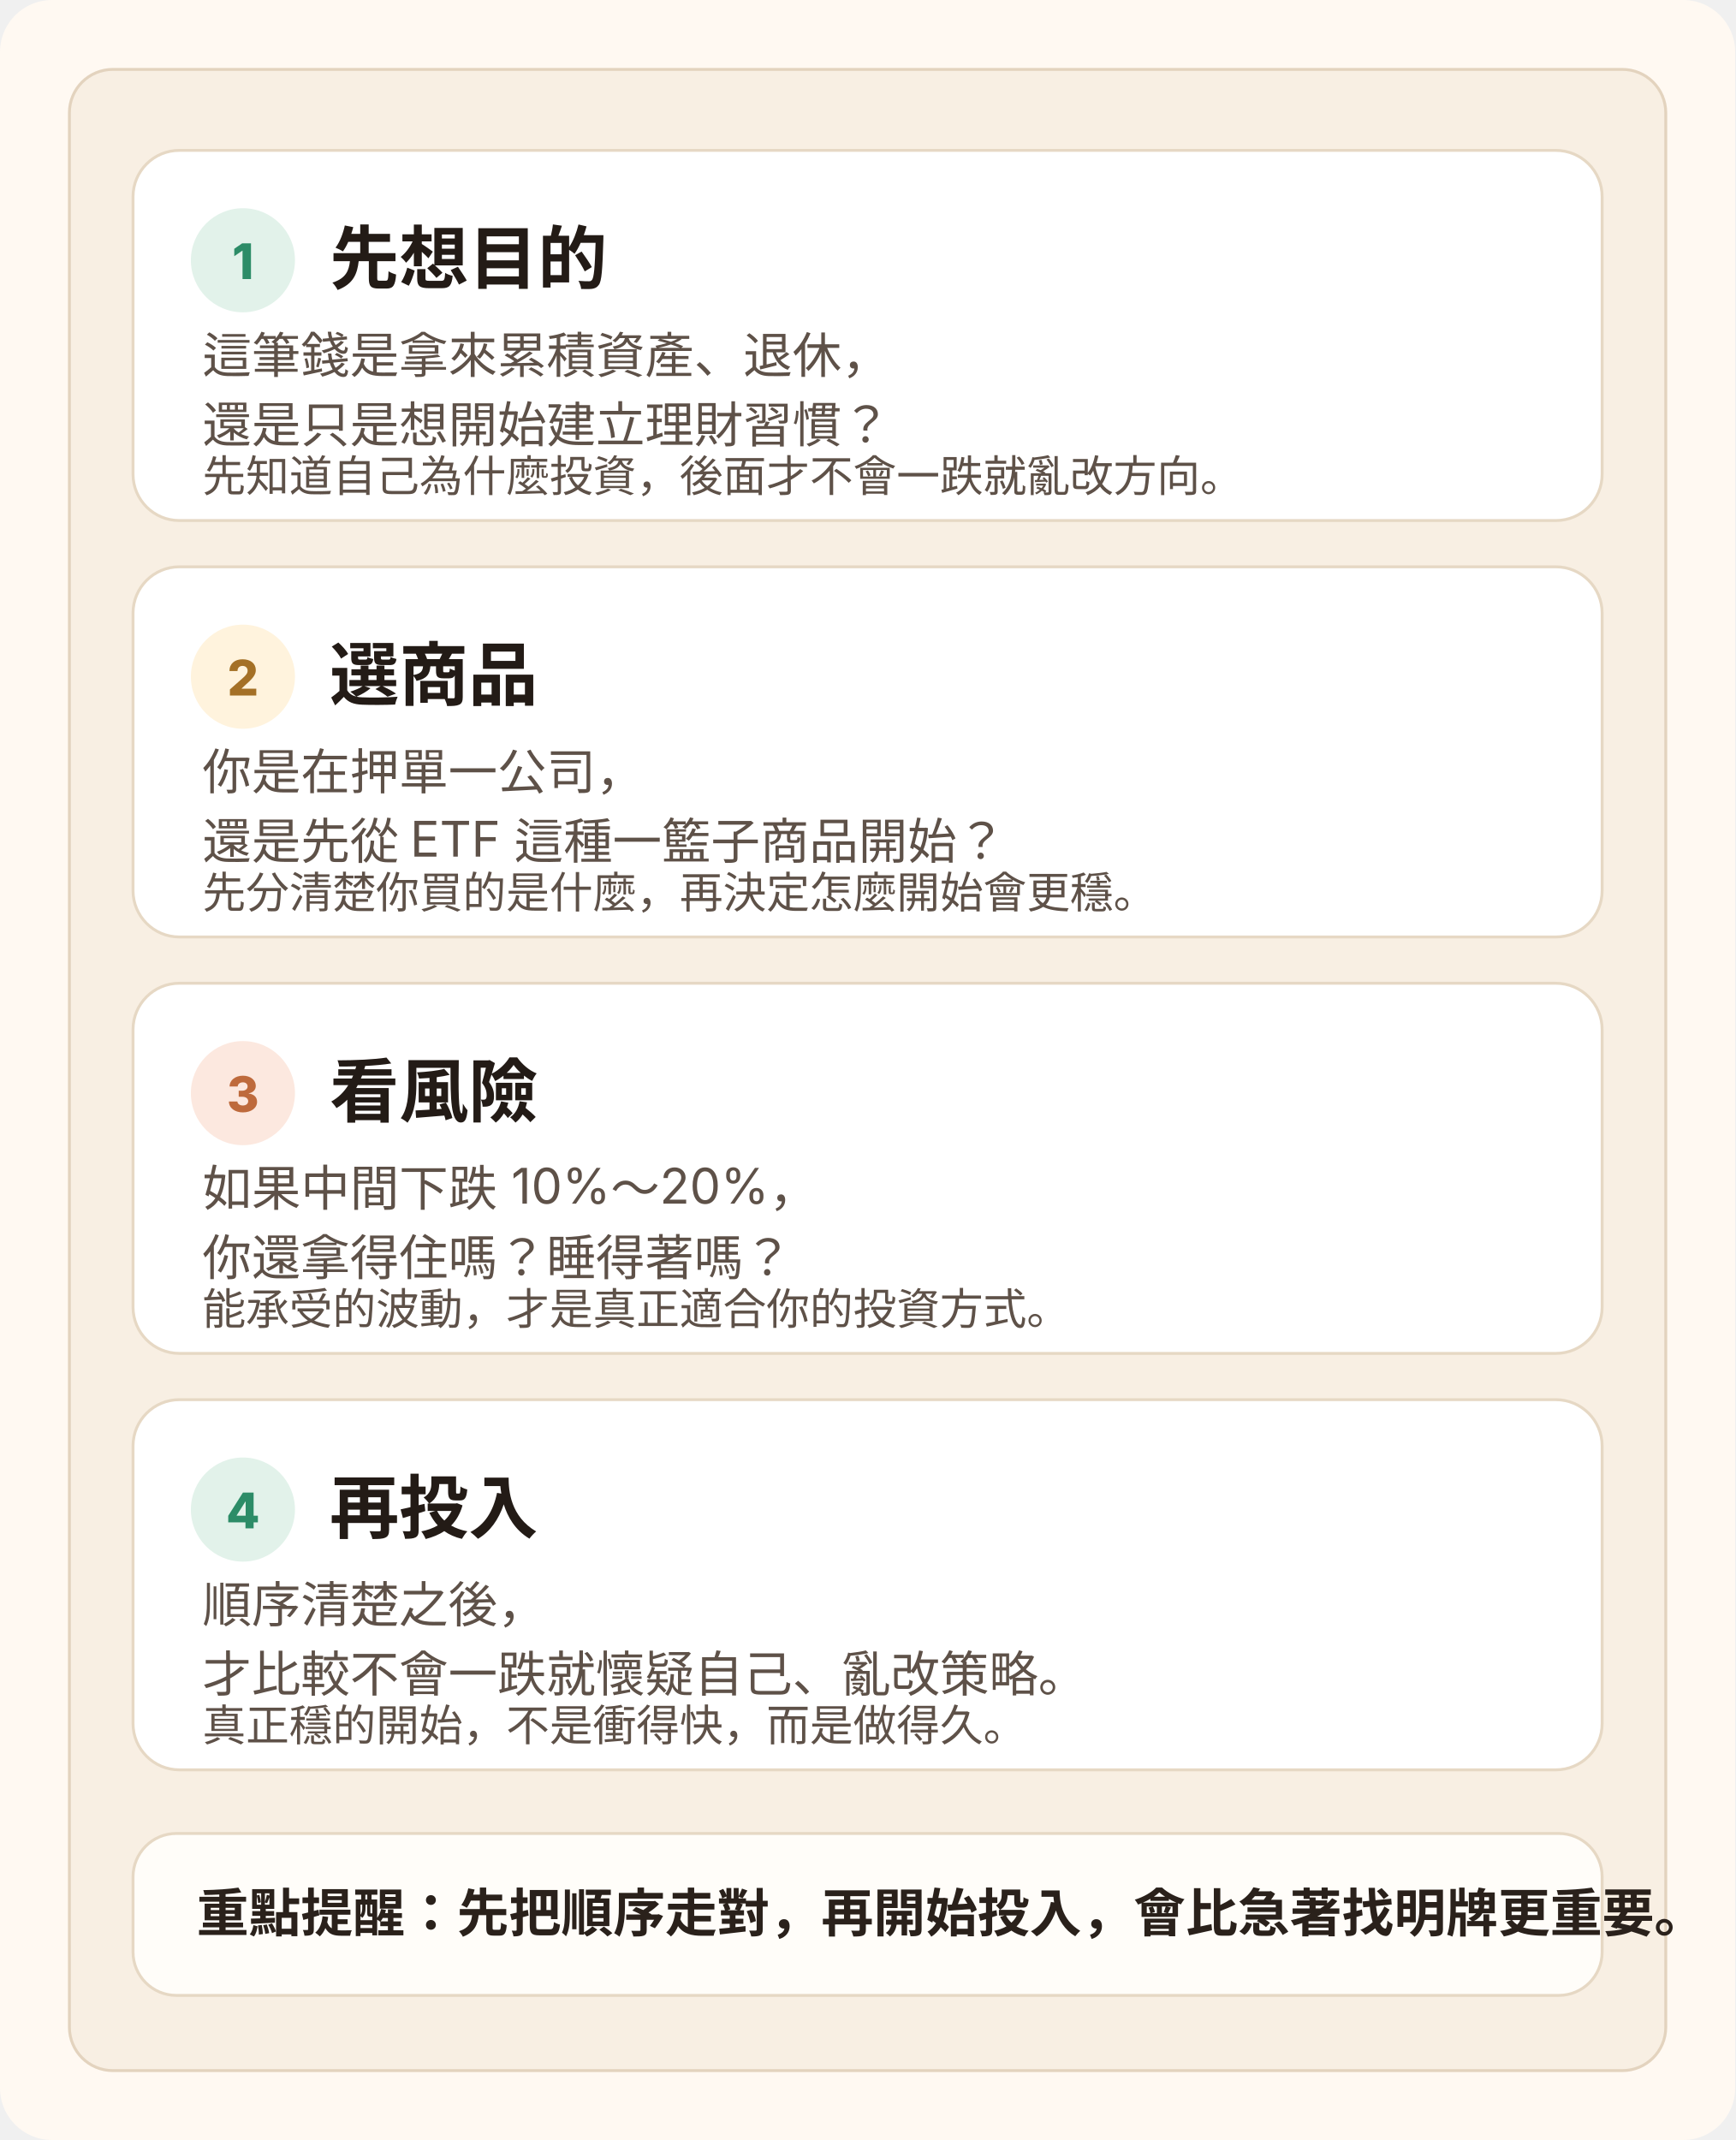
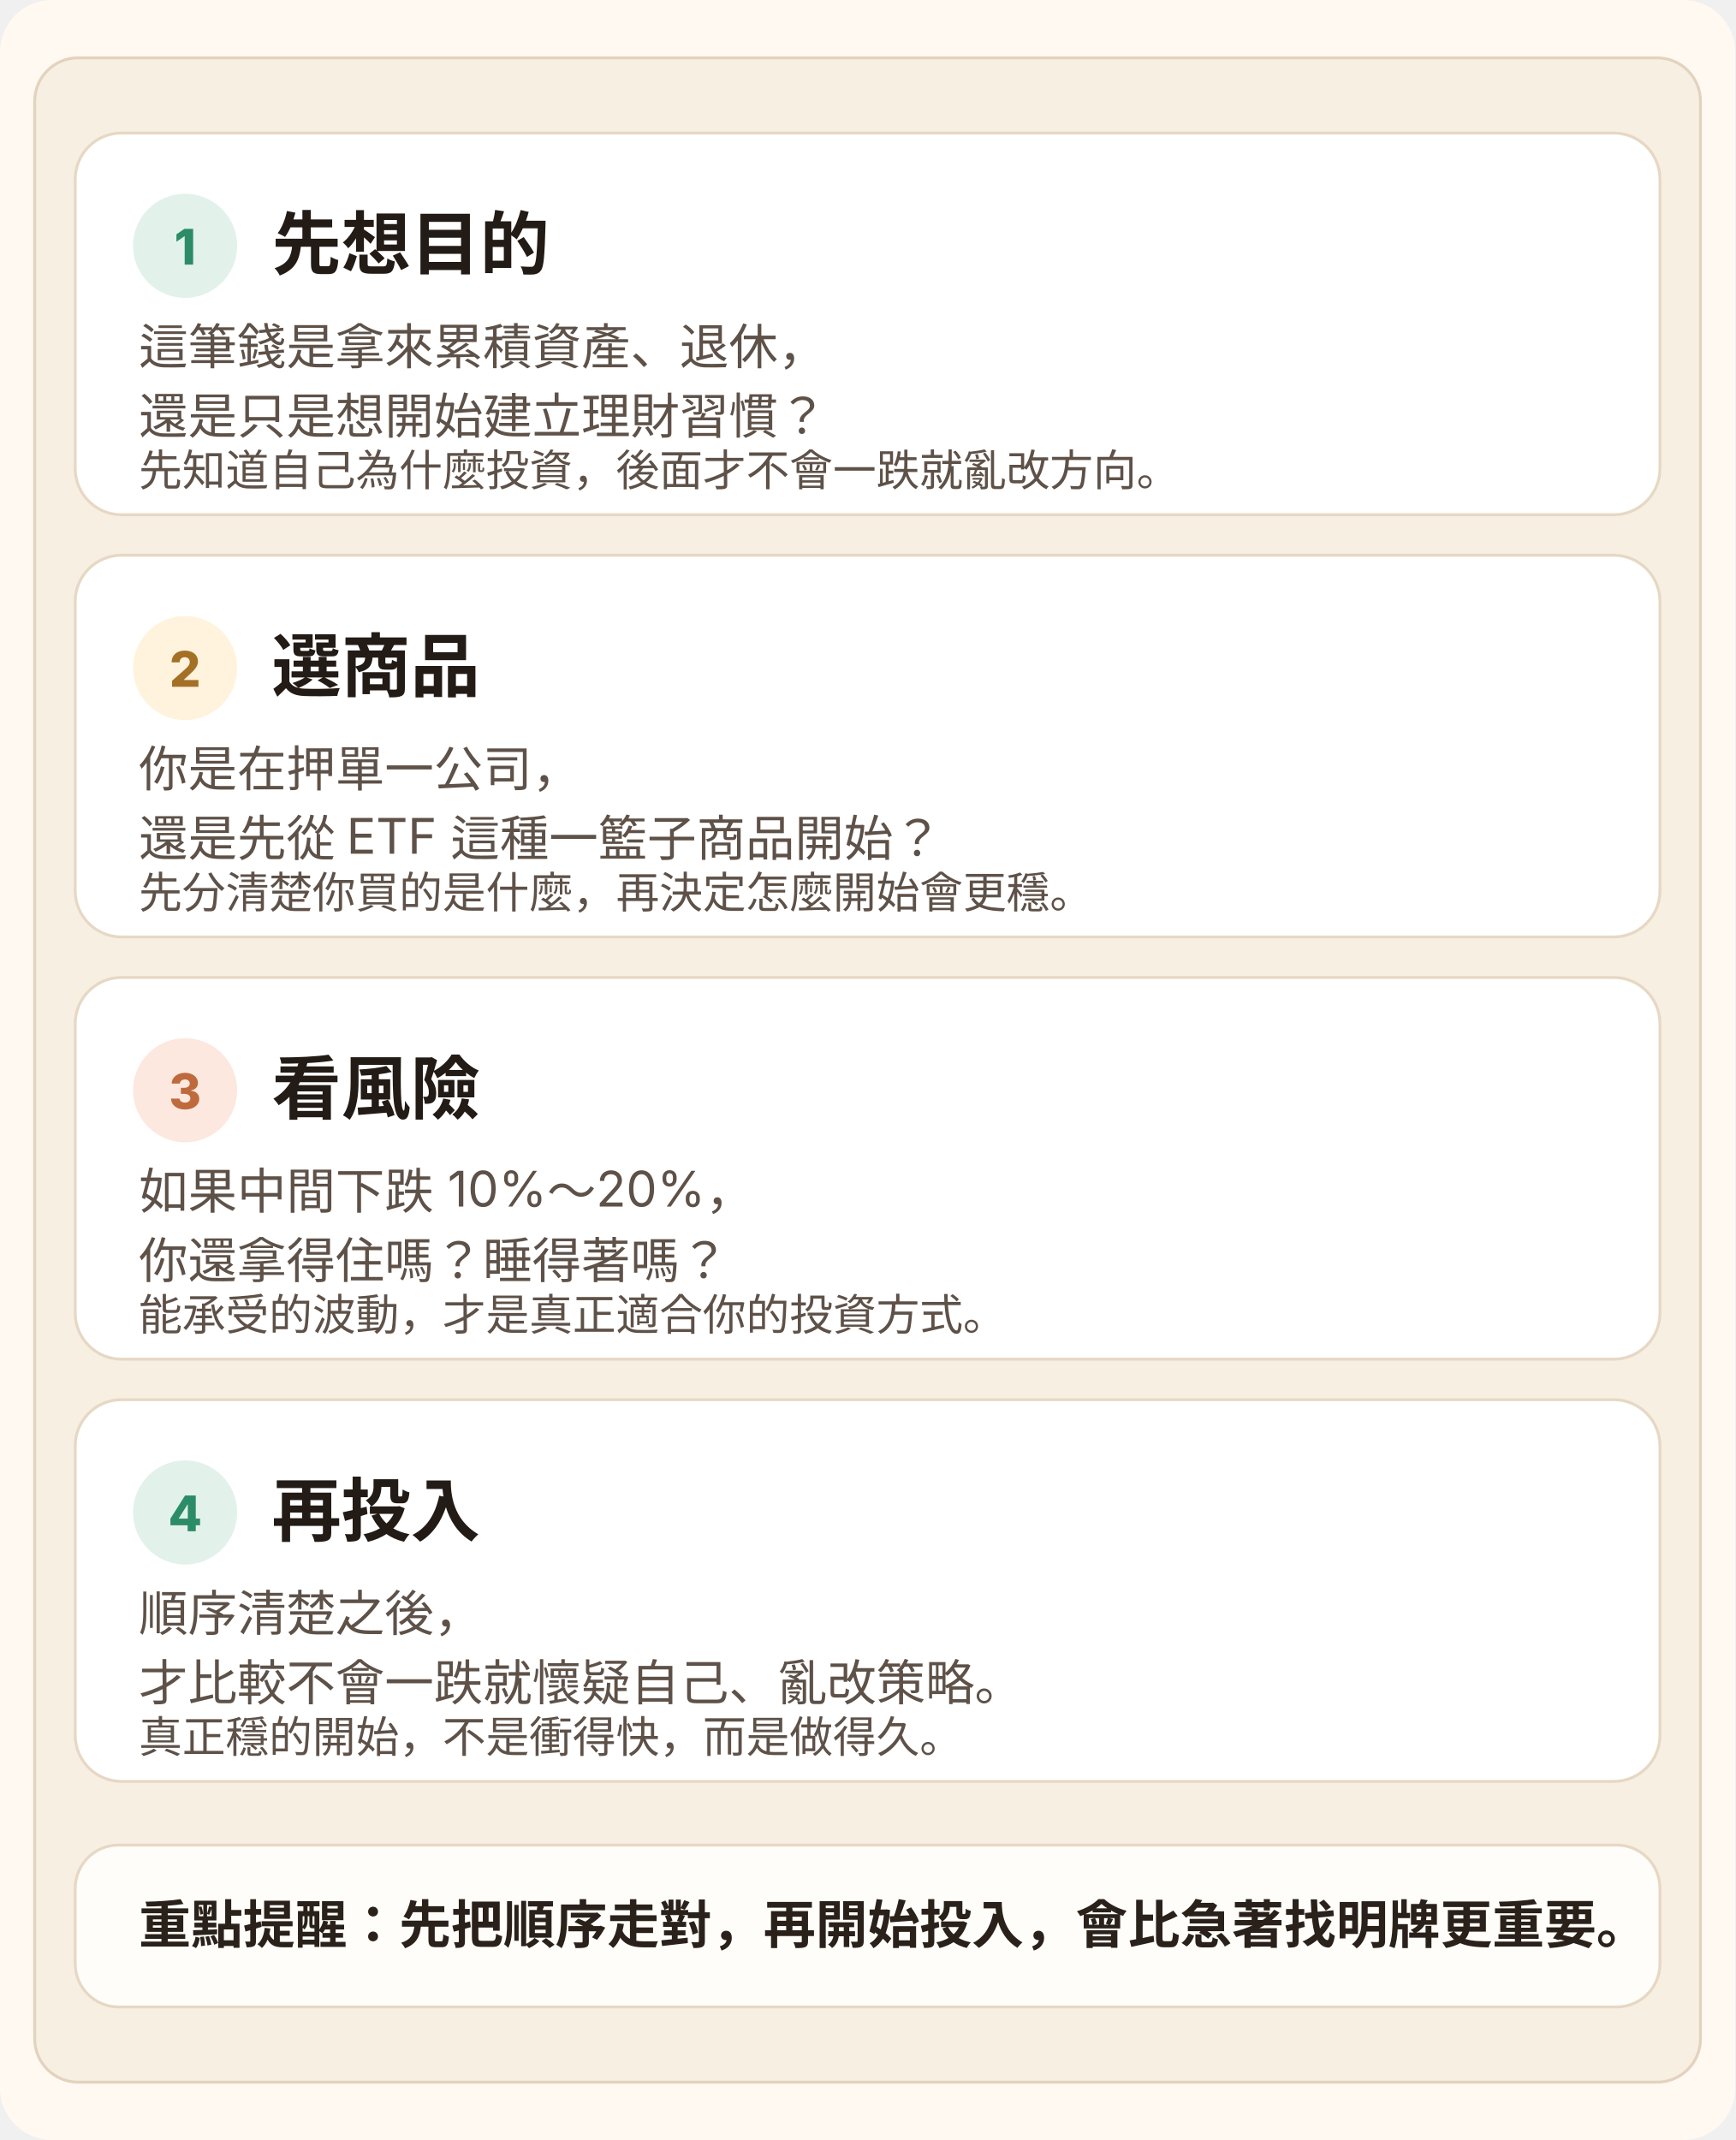
<svg xmlns="http://www.w3.org/2000/svg" width="1200" height="1480" viewBox="0 0 1200 1480" fill="none" role="img" aria-labelledby="title desc">
  <rect width="1200" height="1480" rx="36" fill="#FFF9F2" />
-   <rect x="48" y="48" width="1104" height="1384" rx="30" fill="#F8EFE3" stroke="#E3D3BE" stroke-width="2" />
-   <g transform="translate(92 104)">
-     <rect width="1016" height="256" rx="32" fill="#FFFFFF" stroke="#E6D8C4" stroke-width="2" />
-     <circle cx="76" cy="76" r="36" fill="#E2F2EA" />
-     <text x="76" y="89" text-anchor="middle" fill="#2C8C67" font-size="34" font-weight="800" font-family="Inter, Noto Sans TC, sans-serif">1</text>
-     <text x="136" y="92" fill="#231B16" font-size="48" font-weight="800" font-family="Inter, Noto Sans TC, sans-serif">先想目的</text>
-     <text x="48" y="154" fill="#5E5148" font-size="34" font-family="Inter, Noto Sans TC, sans-serif">這筆錢是拿來累積資產、退休，</text>
-     <text x="48" y="202" fill="#5E5148" font-size="34" font-family="Inter, Noto Sans TC, sans-serif">還是只是想開始建立理財習慣？</text>
-     <text x="48" y="236" fill="#5E5148" font-size="30" font-family="Inter, Noto Sans TC, sans-serif">先知道自己為什麼投資，後面才不會一跌就亂改方向。</text>
+   <rect x="24" y="40" width="1152" height="1400" rx="30" fill="#F8EFE3" stroke="#E3D3BE" stroke-width="2" />
+   <g transform="translate(52 92)">
+     <rect width="1096" height="264" rx="32" fill="#FFFFFF" stroke="#E6D8C4" stroke-width="2" />
+     <circle cx="76" cy="78" r="36" fill="#E2F2EA" />
+     <text x="76" y="91" text-anchor="middle" fill="#2C8C67" font-size="34" font-weight="800" font-family="Inter, Noto Sans TC, sans-serif">1</text>
+     <text x="136" y="94" fill="#231B16" font-size="48" font-weight="800" font-family="Inter, Noto Sans TC, sans-serif">先想目的</text>
+     <text x="44" y="160" fill="#5E5148" font-size="34" font-family="Inter, Noto Sans TC, sans-serif">這筆錢是拿來累積資產、退休，</text>
+     <text x="44" y="208" fill="#5E5148" font-size="34" font-family="Inter, Noto Sans TC, sans-serif">還是只是想開始建立理財習慣？</text>
+     <text x="44" y="244" fill="#5E5148" font-size="30" font-family="Inter, Noto Sans TC, sans-serif">先知道自己為什麼投資，後面才不會一跌就亂改方向。</text>
  </g>
-   <g transform="translate(92 392)">
-     <rect width="1016" height="256" rx="32" fill="#FFFFFF" stroke="#E6D8C4" stroke-width="2" />
-     <circle cx="76" cy="76" r="36" fill="#FFF3DD" />
-     <text x="76" y="89" text-anchor="middle" fill="#A47026" font-size="34" font-weight="800" font-family="Inter, Noto Sans TC, sans-serif">2</text>
-     <text x="136" y="92" fill="#231B16" font-size="48" font-weight="800" font-family="Inter, Noto Sans TC, sans-serif">選商品</text>
-     <text x="48" y="154" fill="#5E5148" font-size="34" font-family="Inter, Noto Sans TC, sans-serif">你是在押單一公司，</text>
-     <text x="48" y="202" fill="#5E5148" font-size="34" font-family="Inter, Noto Sans TC, sans-serif">還是先從 ETF 這種一籃子商品開始？</text>
-     <text x="48" y="236" fill="#5E5148" font-size="30" font-family="Inter, Noto Sans TC, sans-serif">先分清楚你買的是什麼，再決定怎麼開始會更穩。</text>
+   <g transform="translate(52 384)">
+     <rect width="1096" height="264" rx="32" fill="#FFFFFF" stroke="#E6D8C4" stroke-width="2" />
+     <circle cx="76" cy="78" r="36" fill="#FFF3DD" />
+     <text x="76" y="91" text-anchor="middle" fill="#A47026" font-size="34" font-weight="800" font-family="Inter, Noto Sans TC, sans-serif">2</text>
+     <text x="136" y="94" fill="#231B16" font-size="48" font-weight="800" font-family="Inter, Noto Sans TC, sans-serif">選商品</text>
+     <text x="44" y="160" fill="#5E5148" font-size="34" font-family="Inter, Noto Sans TC, sans-serif">你是在押單一公司，</text>
+     <text x="44" y="208" fill="#5E5148" font-size="34" font-family="Inter, Noto Sans TC, sans-serif">還是先從 ETF 這種一籃子商品開始？</text>
+     <text x="44" y="244" fill="#5E5148" font-size="30" font-family="Inter, Noto Sans TC, sans-serif">先分清楚你買的是什麼，再決定怎麼開始會更穩。</text>
  </g>
-   <g transform="translate(92 680)">
-     <rect width="1016" height="256" rx="32" fill="#FFFFFF" stroke="#E6D8C4" stroke-width="2" />
-     <circle cx="76" cy="76" r="36" fill="#FCE8DF" />
-     <text x="76" y="89" text-anchor="middle" fill="#BE6A3C" font-size="34" font-weight="800" font-family="Inter, Noto Sans TC, sans-serif">3</text>
-     <text x="136" y="92" fill="#231B16" font-size="48" font-weight="800" font-family="Inter, Noto Sans TC, sans-serif">看風險</text>
-     <text x="48" y="154" fill="#5E5148" font-size="34" font-family="Inter, Noto Sans TC, sans-serif">如果中間下跌 10%～20%，</text>
-     <text x="48" y="202" fill="#5E5148" font-size="34" font-family="Inter, Noto Sans TC, sans-serif">你還拿得住嗎？睡得著嗎？</text>
-     <text x="48" y="236" fill="#5E5148" font-size="30" font-family="Inter, Noto Sans TC, sans-serif">能承受的波動，才是真正適合你的投資方式。</text>
+   <g transform="translate(52 676)">
+     <rect width="1096" height="264" rx="32" fill="#FFFFFF" stroke="#E6D8C4" stroke-width="2" />
+     <circle cx="76" cy="78" r="36" fill="#FCE8DF" />
+     <text x="76" y="91" text-anchor="middle" fill="#BE6A3C" font-size="34" font-weight="800" font-family="Inter, Noto Sans TC, sans-serif">3</text>
+     <text x="136" y="94" fill="#231B16" font-size="48" font-weight="800" font-family="Inter, Noto Sans TC, sans-serif">看風險</text>
+     <text x="44" y="160" fill="#5E5148" font-size="34" font-family="Inter, Noto Sans TC, sans-serif">如果中間下跌 10%～20%，</text>
+     <text x="44" y="208" fill="#5E5148" font-size="34" font-family="Inter, Noto Sans TC, sans-serif">你還拿得住嗎？睡得著嗎？</text>
+     <text x="44" y="244" fill="#5E5148" font-size="30" font-family="Inter, Noto Sans TC, sans-serif">能承受的波動，才是真正適合你的投資方式。</text>
  </g>
-   <g transform="translate(92 968)">
-     <rect width="1016" height="256" rx="32" fill="#FFFFFF" stroke="#E6D8C4" stroke-width="2" />
-     <circle cx="76" cy="76" r="36" fill="#E2F2EA" />
-     <text x="76" y="89" text-anchor="middle" fill="#2C8C67" font-size="34" font-weight="800" font-family="Inter, Noto Sans TC, sans-serif">4</text>
-     <text x="136" y="92" fill="#231B16" font-size="48" font-weight="800" font-family="Inter, Noto Sans TC, sans-serif">再投入</text>
-     <text x="48" y="154" fill="#5E5148" font-size="34" font-family="Inter, Noto Sans TC, sans-serif">順序清楚之後，</text>
-     <text x="48" y="202" fill="#5E5148" font-size="34" font-family="Inter, Noto Sans TC, sans-serif">才比較不會一跌就懷疑自己、亂改策略。</text>
-     <text x="48" y="236" fill="#5E5148" font-size="30" font-family="Inter, Noto Sans TC, sans-serif">真正穩的開始，不是衝得快，而是做得久。</text>
+   <g transform="translate(52 968)">
+     <rect width="1096" height="264" rx="32" fill="#FFFFFF" stroke="#E6D8C4" stroke-width="2" />
+     <circle cx="76" cy="78" r="36" fill="#E2F2EA" />
+     <text x="76" y="91" text-anchor="middle" fill="#2C8C67" font-size="34" font-weight="800" font-family="Inter, Noto Sans TC, sans-serif">4</text>
+     <text x="136" y="94" fill="#231B16" font-size="48" font-weight="800" font-family="Inter, Noto Sans TC, sans-serif">再投入</text>
+     <text x="44" y="160" fill="#5E5148" font-size="34" font-family="Inter, Noto Sans TC, sans-serif">順序清楚之後，</text>
+     <text x="44" y="208" fill="#5E5148" font-size="34" font-family="Inter, Noto Sans TC, sans-serif">才比較不會一跌就懷疑自己、亂改策略。</text>
+     <text x="44" y="244" fill="#5E5148" font-size="30" font-family="Inter, Noto Sans TC, sans-serif">真正穩的開始，不是衝得快，而是做得久。</text>
  </g>
-   <rect x="92" y="1268" width="1016" height="112" rx="30" fill="#FFFDF9" stroke="#E6D8C4" stroke-width="2" />
-   <text x="136" y="1336" fill="#2A211B" font-size="36" font-weight="800" font-family="Inter, Noto Sans TC, sans-serif">重點提醒：先把順序走對，再開始投入，會比急著找明牌更重要。</text>
+   <rect x="52" y="1276" width="1096" height="112" rx="30" fill="#FFFDF9" stroke="#E6D8C4" stroke-width="2" />
+   <text x="96" y="1344" fill="#2A211B" font-size="36" font-weight="800" font-family="Inter, Noto Sans TC, sans-serif">重點提醒：先把順序走對，再開始投入，會比急著找明牌更重要。</text>
</svg>
